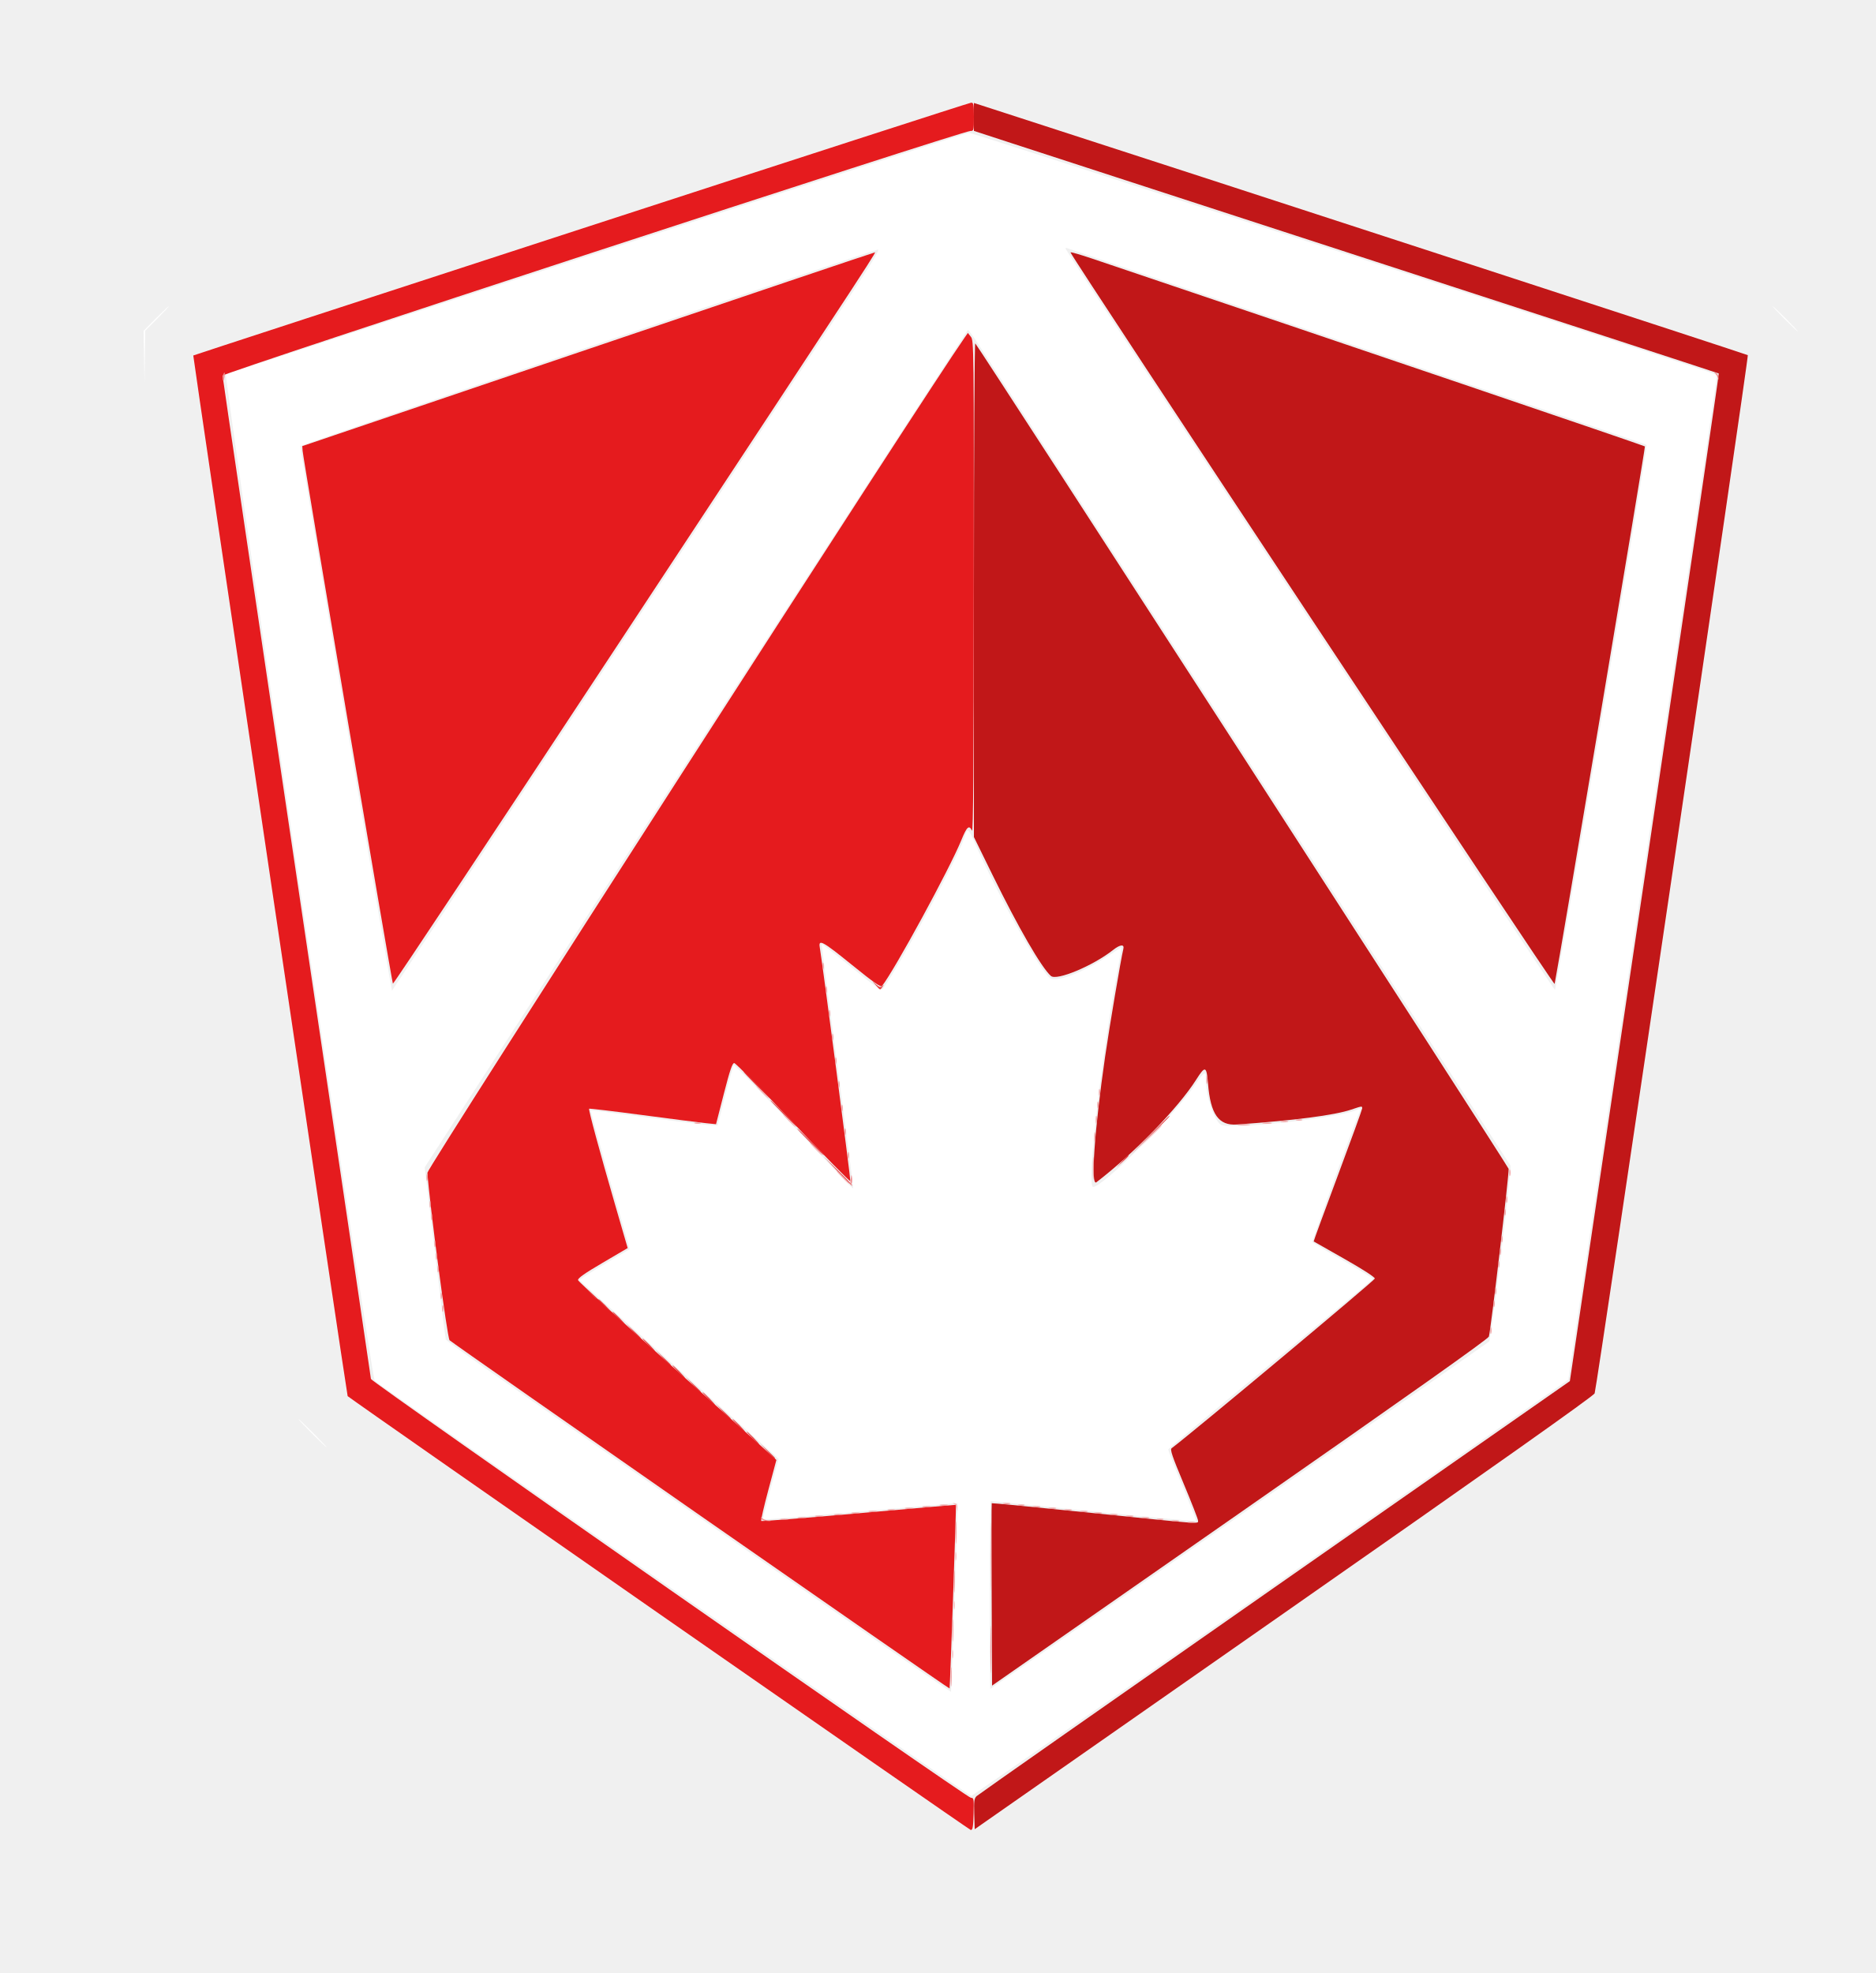
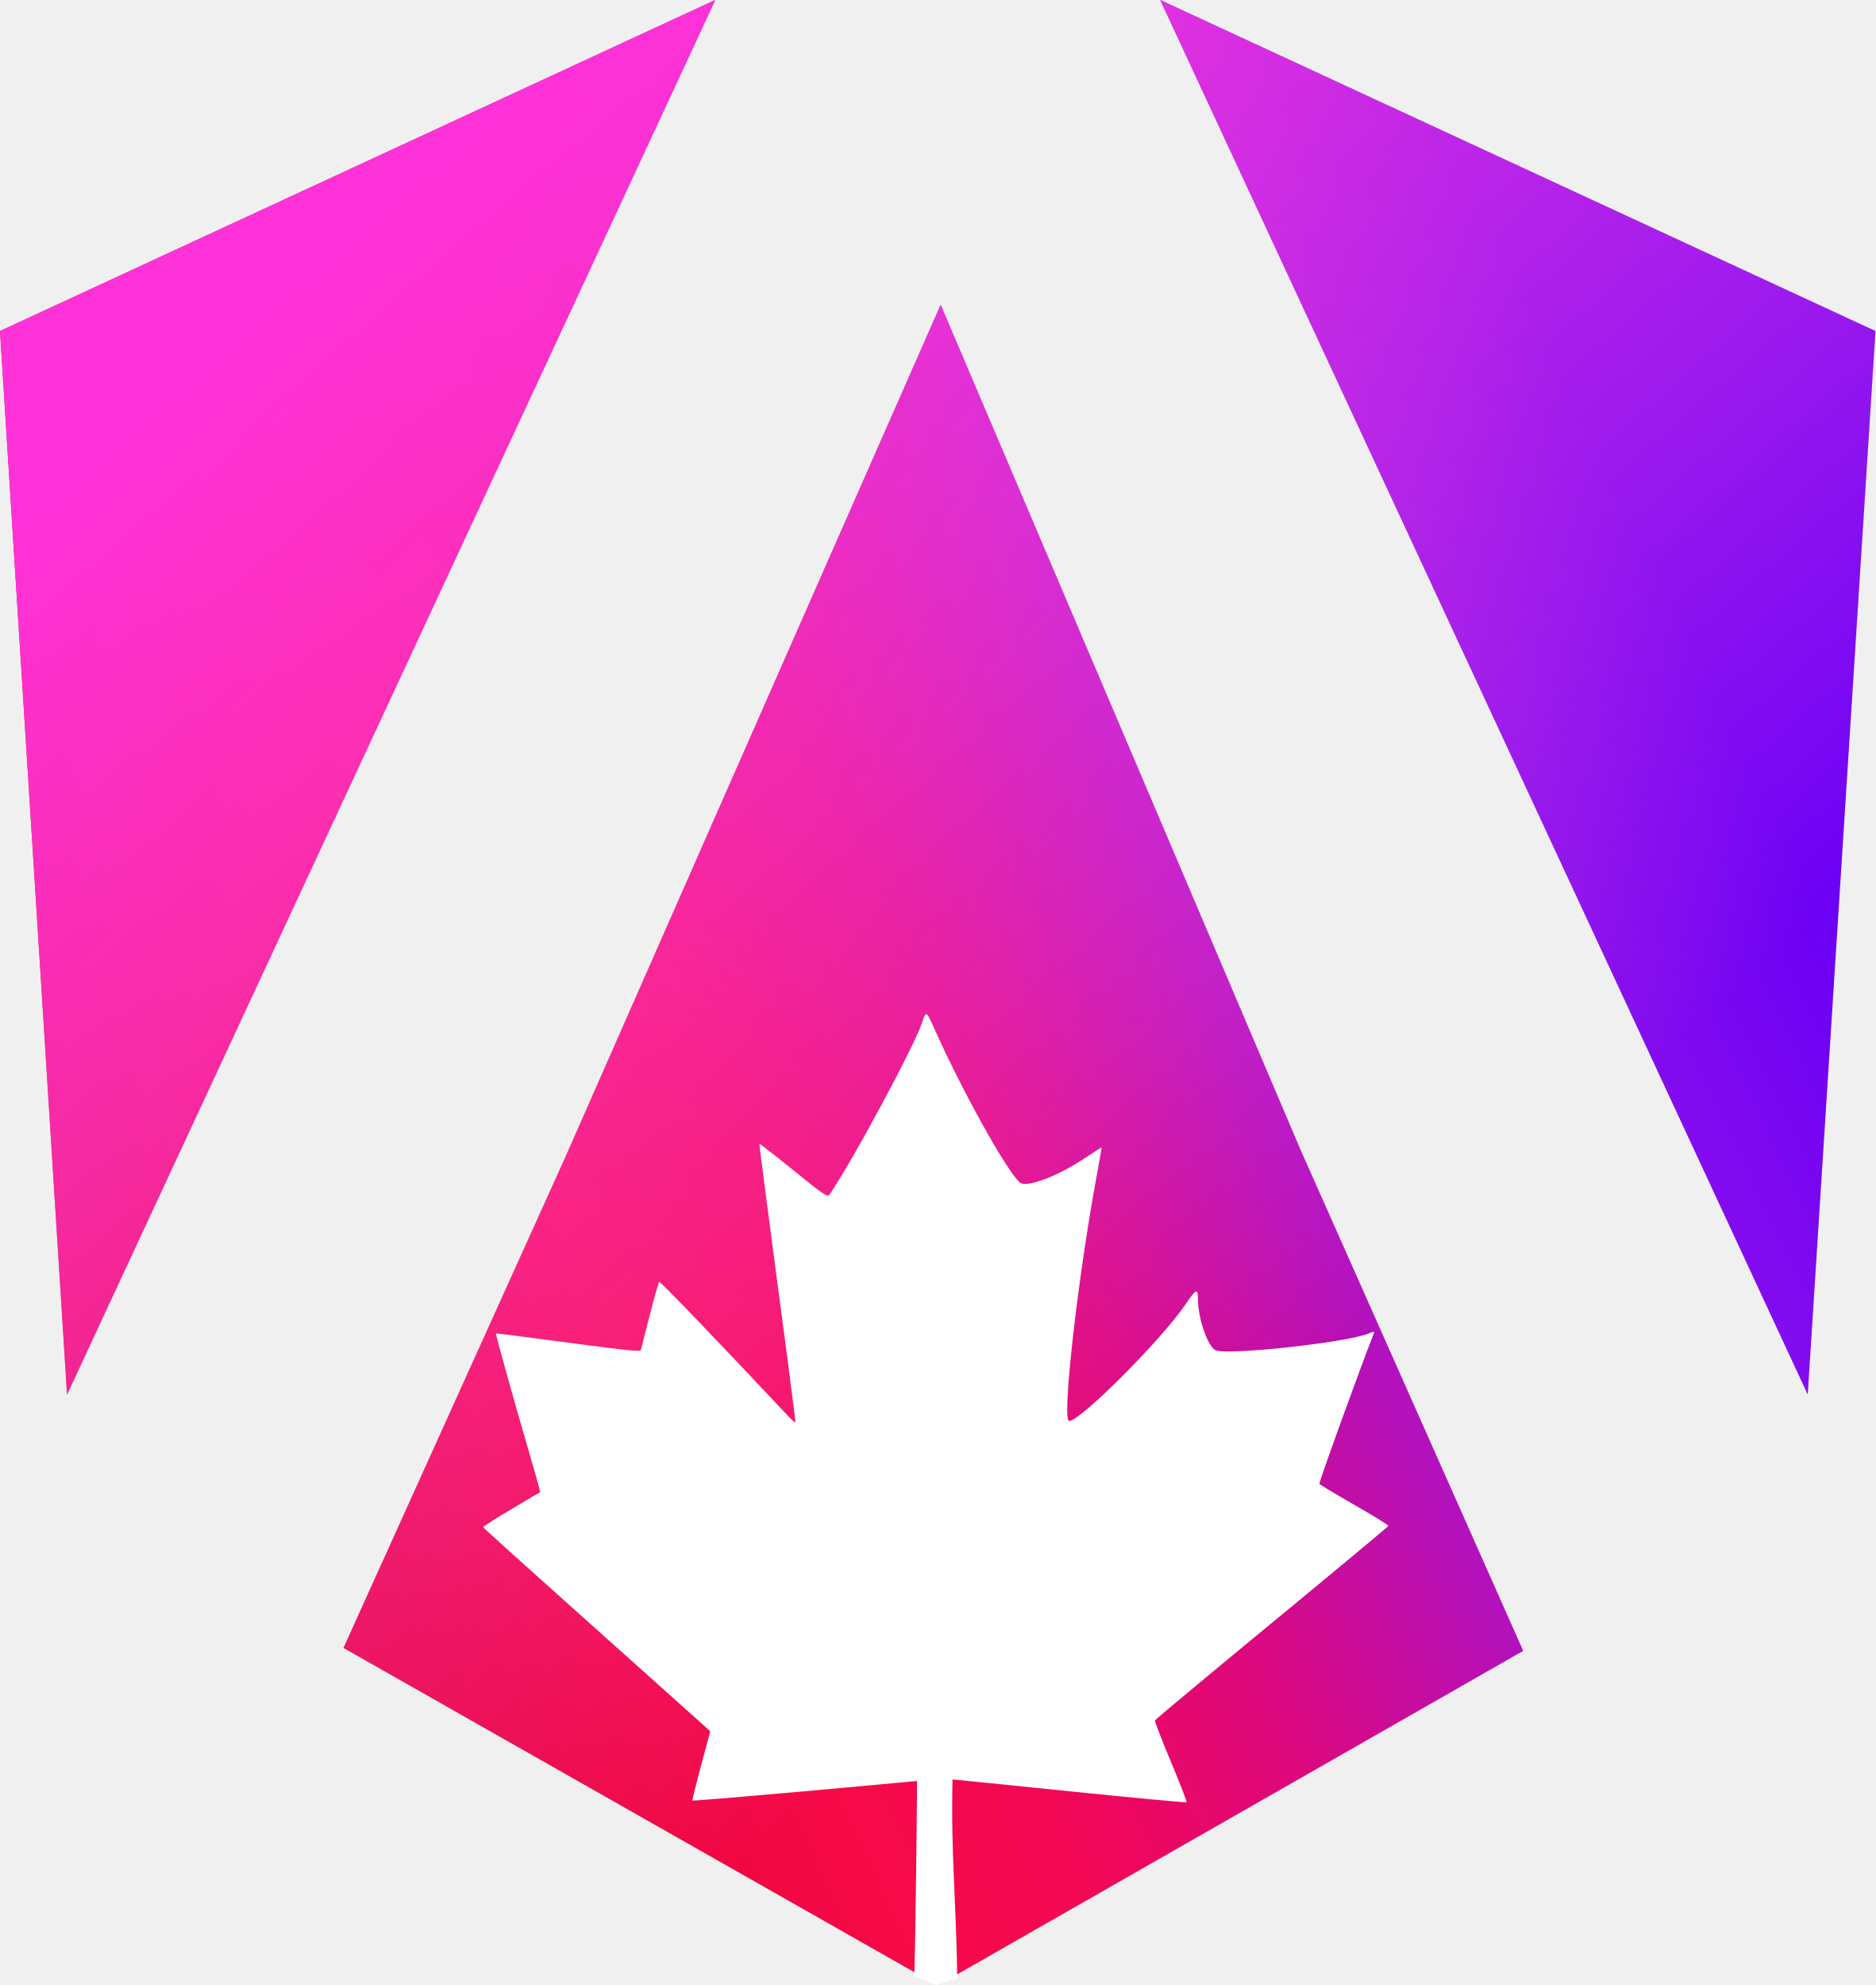
- <svg xmlns="http://www.w3.org/2000/svg" id="svg" version="1.1" width="400" height="420.875" style="display: block;">
-   <g id="svgg">
-     <path id="path0" d="M127.273 54.005 C 84.032 68.109,48.449 79.726,48.200 79.819 C 47.662 80.020,79.250 293.834,79.915 294.491 C 81.063 295.625,206.843 383.190,207.197 383.102 C 207.428 383.044,236.175 363.041,271.077 338.650 L 334.536 294.304 350.444 187.174 C 359.193 128.253,366.309 80.008,366.257 79.963 C 365.822 79.590,207.340 28.292,206.713 28.321 C 206.262 28.342,170.513 39.900,127.273 54.005 M289.562 73.899 C 323.359 85.332,351.115 94.784,351.243 94.902 C 351.489 95.130,332.033 210.782,331.684 211.166 C 331.518 211.348,227.733 54.159,227.311 53.086 C 227.239 52.904,227.391 52.835,227.648 52.932 C 227.904 53.030,255.766 62.465,289.562 73.899 M182.897 60.729 C 154.504 103.913,83.659 211.381,83.614 211.336 C 83.435 211.157,63.967 95.471,64.066 95.175 C 64.183 94.824,186.158 53.303,187.274 53.234 C 187.670 53.210,186.315 55.530,182.897 60.729 M33.233 67.945 L 30.622 70.571 30.724 76.110 L 30.826 81.650 30.901 76.102 L 30.976 70.554 33.578 67.937 C 35.009 66.497,36.104 65.320,36.011 65.320 C 35.919 65.320,34.668 66.501,33.233 67.945 M380.640 68.013 C 382.113 69.495,383.393 70.707,383.486 70.707 C 383.578 70.707,382.449 69.495,380.976 68.013 C 379.504 66.532,378.223 65.320,378.130 65.320 C 378.038 65.320,379.167 66.532,380.640 68.013 M208.516 73.148 C 209.520 74.676,235.457 114.714,266.155 162.121 C 296.852 209.529,322.075 248.468,322.205 248.653 C 322.517 249.096,318.069 285.777,317.657 286.156 C 317.157 286.617,211.417 360.269,211.256 360.269 C 211.176 360.269,211.111 351.254,211.111 340.236 C 211.111 329.217,211.225 320.201,211.364 320.199 C 211.503 320.198,221.364 321.194,233.279 322.414 C 245.194 323.634,255.020 324.554,255.115 324.458 C 255.211 324.363,253.893 320.954,252.186 316.884 C 250.480 312.813,249.138 309.339,249.205 309.164 C 249.272 308.988,259.099 300.793,271.044 290.952 C 282.988 281.111,292.796 272.946,292.840 272.809 C 292.883 272.671,290.040 270.913,286.523 268.901 C 283.005 266.889,280.045 265.110,279.945 264.948 C 279.812 264.733,287.619 243.158,290.074 236.955 C 290.288 236.414,290.218 236.405,289.176 236.840 C 285.026 238.574,262.119 241.031,260.430 239.925 C 258.946 238.953,257.260 233.932,257.245 230.443 C 257.236 228.297,256.945 228.430,254.808 231.563 C 250.335 238.117,235.249 253.199,233.165 253.199 C 231.756 253.199,234.774 226.409,238.343 207.239 C 238.860 204.461,239.257 202.150,239.224 202.103 C 239.192 202.055,237.891 202.873,236.334 203.921 C 231.033 207.484,225.144 209.706,223.924 208.603 C 221.375 206.296,213.002 191.198,207.903 179.716 C 206.513 176.584,206.377 176.516,205.723 178.620 C 204.438 182.750,192.641 204.690,188.380 210.872 C 188.004 211.418,187.384 211.003,181.670 206.378 C 178.207 203.575,175.330 201.334,175.276 201.398 C 175.221 201.463,176.737 213.179,178.643 227.436 C 180.550 241.692,182.057 253.409,181.993 253.473 C 181.929 253.537,181.371 253.051,180.753 252.393 C 166.339 237.051,156.689 227.022,156.517 227.207 C 156.397 227.336,155.573 230.282,154.685 233.754 L 153.071 240.067 151.872 240.060 C 151.213 240.056,145.143 239.313,138.384 238.408 C 131.625 237.503,126.060 236.796,126.019 236.836 C 125.917 236.933,129.760 250.691,132.316 259.380 C 133.452 263.243,134.335 266.443,134.278 266.491 C 134.222 266.539,131.784 267.986,128.862 269.707 C 125.940 271.427,123.591 272.942,123.643 273.072 C 123.695 273.202,132.601 281.229,143.434 290.908 C 154.268 300.587,163.794 309.113,164.605 309.855 L 166.078 311.203 164.359 317.617 C 163.413 321.145,162.691 324.083,162.755 324.146 C 162.818 324.209,172.169 323.434,183.534 322.423 C 194.900 321.412,204.221 320.613,204.248 320.646 C 204.355 320.779,202.967 360.782,202.851 360.897 C 202.783 360.966,182.227 346.730,157.172 329.262 C 132.116 311.794,107.927 294.933,103.419 291.792 C 98.911 288.652,95.164 285.919,95.093 285.718 C 95.022 285.518,93.981 277.177,92.779 267.182 L 90.595 249.011 94.203 243.417 C 123.384 198.175,206.287 70.384,206.460 70.378 C 206.587 70.374,207.513 71.620,208.516 73.148 M66.498 305.724 C 68.157 307.391,69.590 308.754,69.683 308.754 C 69.776 308.754,68.494 307.391,66.835 305.724 C 65.176 304.057,63.743 302.694,63.650 302.694 C 63.558 302.694,64.839 304.057,66.498 305.724 " stroke="none" fill="#ffffff" fill-rule="evenodd" />
-     <path id="path1" d="M207.744 24.943 L 207.744 27.923 215.909 30.584 C 220.400 32.048,256.120 43.667,295.286 56.405 C 334.453 69.142,366.558 79.613,366.631 79.673 C 366.704 79.733,359.586 128.121,350.814 187.201 L 334.864 294.619 271.893 338.595 C 237.259 362.782,208.652 382.828,208.320 383.143 C 207.808 383.629,207.733 384.199,207.815 386.959 L 207.912 390.203 273.906 344.099 C 318.758 312.765,339.980 297.751,340.152 297.230 C 340.670 295.665,373.079 75.976,372.824 75.759 C 372.620 75.585,255.353 37.356,214.731 24.221 L 207.744 21.962 207.744 24.943 M228.344 53.846 C 228.949 55.421,331.510 210.405,331.614 209.901 C 332.553 205.338,351.018 95.392,350.873 95.228 C 350.720 95.054,287.116 73.442,233.058 55.195 C 230.407 54.300,228.286 53.693,228.344 53.846 M207.744 125.741 L 207.744 178.552 211.724 186.667 C 217.227 197.885,222.124 206.357,224.161 208.182 C 225.377 209.271,233.126 206.039,237.422 202.651 C 238.944 201.451,239.883 201.361,239.617 202.441 C 239.117 204.470,236.631 219.154,235.726 225.421 C 233.445 241.229,232.617 253.161,233.869 252.200 C 241.966 245.980,251.312 236.370,255.161 230.307 C 257.091 227.268,257.370 227.360,257.678 231.145 C 258.212 237.693,259.953 240.154,263.854 239.877 C 276.241 238.996,284.662 237.898,288.219 236.699 C 290.572 235.906,290.574 235.906,290.566 236.448 C 290.563 236.679,288.216 243.145,285.350 250.816 C 282.484 258.487,280.176 264.788,280.221 264.819 C 280.266 264.850,283.218 266.528,286.781 268.548 C 290.763 270.807,293.260 272.421,293.263 272.739 C 293.265 273.110,254.004 305.897,249.925 308.930 C 249.548 309.211,250.026 310.622,252.509 316.554 C 254.185 320.557,255.556 324.077,255.556 324.374 C 255.556 325.105,256.797 325.195,232.849 322.733 C 221.193 321.535,211.608 320.603,211.549 320.662 C 211.491 320.720,211.481 329.499,211.529 340.169 L 211.616 359.570 264.478 322.726 C 300.647 297.517,317.420 285.640,317.593 285.113 C 317.972 283.960,321.954 250.118,321.804 249.331 C 321.696 248.769,208.937 74.253,208.032 73.249 C 207.872 73.072,207.744 96.442,207.744 125.741 " stroke="none" fill="#c11718" fill-rule="evenodd" />
-     <path id="path2" d="" stroke="none" fill="#cb2727" fill-rule="evenodd" />
-     <path id="path3" d="M123.949 48.824 C 78.511 63.620,41.286 75.773,41.229 75.831 C 41.117 75.943,74.011 297.705,74.156 297.819 C 76.535 299.686,206.731 390.340,207.071 390.366 C 207.484 390.397,207.593 389.774,207.672 386.953 C 207.762 383.689,207.731 383.502,207.091 383.502 C 206.275 383.502,79.125 294.728,79.125 294.158 C 79.125 293.939,72.003 245.815,63.300 187.216 C 54.596 128.617,47.475 80.427,47.475 80.125 C 47.475 79.557,205.297 27.924,206.987 27.939 C 207.717 27.946,207.744 27.836,207.744 24.916 C 207.744 22.247,207.674 21.888,207.155 21.904 C 206.831 21.914,169.388 34.028,123.949 48.824 M125.253 74.546 L 64.478 95.161 64.546 96.149 C 64.663 97.831,83.599 209.581,83.810 209.833 C 83.920 209.963,105.675 177.179,132.156 136.979 C 190.554 48.327,186.935 53.866,186.436 53.902 C 186.211 53.918,158.678 63.208,125.253 74.546 M205.801 71.961 C 197.394 83.969,91.105 249.207,91.169 250.168 C 91.602 256.647,95.412 285.429,95.899 285.899 C 96.699 286.670,202.429 360.309,202.556 360.183 C 202.652 360.087,204.002 321.095,203.912 321.002 C 203.890 320.979,194.580 321.788,183.223 322.800 C 171.866 323.811,162.485 324.550,162.377 324.442 C 162.268 324.333,162.952 321.362,163.896 317.839 L 165.613 311.434 164.035 309.977 C 163.168 309.175,153.670 300.670,142.929 291.076 C 132.189 281.483,123.356 273.381,123.301 273.073 C 123.229 272.665,124.660 271.654,128.545 269.373 L 133.888 266.234 131.240 257.107 C 127.872 245.500,125.488 236.689,125.667 236.511 C 125.743 236.434,130.871 237.044,137.061 237.866 C 143.252 238.688,149.310 239.462,150.525 239.585 L 152.734 239.811 154.410 233.289 C 155.696 228.285,156.209 226.768,156.617 226.768 C 156.908 226.768,162.577 232.511,169.213 239.530 C 175.849 246.550,181.328 252.143,181.389 251.960 C 181.486 251.670,175.383 205.024,174.866 202.104 C 174.536 200.241,175.454 200.741,181.797 205.885 C 186.227 209.476,187.894 210.650,188.133 210.346 C 190.851 206.879,202.630 185.220,205.067 179.209 C 206.235 176.327,206.712 175.902,207.333 177.189 C 207.598 177.737,207.705 163.408,207.721 125.306 C 207.744 73.946,207.728 72.645,207.100 71.846 L 206.455 71.027 205.801 71.961 " stroke="none" fill="#e51b1e" fill-rule="evenodd" />
-     <path id="path4" d="" stroke="none" fill="#d95253" fill-rule="evenodd" />
-     <path id="path5" d="M186.843 210.185 C 187.810 211.282,187.689 211.253,188.242 210.522 C 188.621 210.022,188.617 209.996,188.218 210.351 C 187.838 210.690,187.585 210.626,186.888 210.014 L 186.027 209.259 186.843 210.185 M161.279 231.481 C 162.845 233.056,164.202 234.343,164.295 234.343 C 164.387 234.343,163.182 233.056,161.616 231.481 C 160.050 229.907,158.693 228.620,158.601 228.620 C 158.508 228.620,159.714 229.907,161.279 231.481 M167.003 237.542 C 168.569 239.116,169.926 240.404,170.019 240.404 C 170.111 240.404,168.906 239.116,167.340 237.542 C 165.774 235.968,164.417 234.680,164.325 234.680 C 164.232 234.680,165.437 235.968,167.003 237.542 M245.113 242.340 L 240.909 246.633 245.202 242.429 C 249.190 238.524,249.648 238.047,249.406 238.047 C 249.357 238.047,247.425 239.979,245.113 242.340 M172.727 243.603 C 174.293 245.177,175.650 246.465,175.743 246.465 C 175.835 246.465,174.630 245.177,173.064 243.603 C 171.498 242.029,170.141 240.741,170.049 240.741 C 169.956 240.741,171.161 242.029,172.727 243.603 M239.376 247.727 L 238.215 248.990 239.478 247.830 C 240.653 246.750,240.896 246.465,240.638 246.465 C 240.582 246.465,240.014 247.033,239.376 247.727 M178.628 249.834 C 180.290 251.595,181.719 252.991,181.803 252.936 C 181.887 252.881,180.528 251.440,178.782 249.735 L 175.607 246.633 178.628 249.834 M125.575 275.505 C 126.970 276.992,127.273 277.259,127.273 277.006 C 127.273 276.952,126.553 276.232,125.673 275.407 L 124.074 273.906 125.575 275.505 M128.788 278.451 C 129.511 279.192,130.179 279.798,130.271 279.798 C 130.364 279.798,129.848 279.192,129.125 278.451 C 128.401 277.710,127.734 277.104,127.641 277.104 C 127.549 277.104,128.065 277.710,128.788 278.451 M131.818 281.145 C 132.541 281.886,133.209 282.492,133.302 282.492 C 133.394 282.492,132.878 281.886,132.155 281.145 C 131.432 280.404,130.764 279.798,130.671 279.798 C 130.579 279.798,131.095 280.404,131.818 281.145 M135.003 283.923 C 136.398 285.409,136.700 285.676,136.700 285.424 C 136.700 285.370,135.981 284.650,135.101 283.824 L 133.502 282.323 135.003 283.923 M138.215 286.869 C 138.939 287.609,139.606 288.215,139.699 288.215 C 139.792 288.215,139.276 287.609,138.552 286.869 C 137.829 286.128,137.161 285.522,137.069 285.522 C 136.976 285.522,137.492 286.128,138.215 286.869 M141.400 289.646 C 142.795 291.133,143.098 291.400,143.098 291.148 C 143.098 291.094,142.378 290.374,141.498 289.548 L 139.899 288.047 141.400 289.646 M144.613 292.593 C 145.336 293.333,146.004 293.939,146.096 293.939 C 146.189 293.939,145.673 293.333,144.949 292.593 C 144.226 291.852,143.559 291.246,143.466 291.246 C 143.373 291.246,143.889 291.852,144.613 292.593 M147.797 295.370 C 149.193 296.857,149.495 297.124,149.495 296.871 C 149.495 296.817,148.775 296.098,147.896 295.272 L 146.296 293.771 147.797 295.370 M151.010 298.316 C 151.733 299.057,152.401 299.663,152.494 299.663 C 152.586 299.663,152.070 299.057,151.347 298.316 C 150.623 297.576,149.956 296.970,149.863 296.970 C 149.771 296.970,150.287 297.576,151.010 298.316 M154.195 301.094 C 155.590 302.581,155.892 302.848,155.892 302.595 C 155.892 302.541,155.173 301.822,154.293 300.996 L 152.694 299.495 154.195 301.094 M157.407 304.040 C 158.131 304.781,158.798 305.387,158.891 305.387 C 158.983 305.387,158.467 304.781,157.744 304.040 C 157.021 303.300,156.353 302.694,156.261 302.694 C 156.168 302.694,156.684 303.300,157.407 304.040 M160.438 306.734 C 161.161 307.475,161.829 308.081,161.921 308.081 C 162.014 308.081,161.498 307.475,160.774 306.734 C 160.051 305.993,159.384 305.387,159.291 305.387 C 159.198 305.387,159.714 305.993,160.438 306.734 M163.622 309.512 C 165.018 310.998,165.320 311.266,165.320 311.013 C 165.320 310.959,164.600 310.239,163.721 309.414 L 162.121 307.912 163.622 309.512 " stroke="none" fill="#e83c3f" fill-rule="evenodd" />
-     <path id="path6" d="" stroke="none" fill="#ed6264" fill-rule="evenodd" />
-     <path id="path7" d="" stroke="none" fill="#e27b7c" fill-rule="evenodd" />
-     <path id="path8" d="M47.604 79.947 C 47.502 80.214,47.477 80.706,47.550 81.041 C 47.632 81.421,47.747 81.239,47.857 80.556 C 48.040 79.409,47.921 79.121,47.604 79.947 M365.870 79.688 C 366.080 79.841,366.335 80.269,366.437 80.640 C 366.583 81.171,366.610 81.141,366.560 80.498 C 366.526 80.049,366.271 79.621,365.993 79.546 C 365.660 79.456,365.618 79.504,365.870 79.688 M175.499 206.061 C 175.499 206.709,175.568 206.974,175.653 206.650 C 175.738 206.326,175.738 205.795,175.653 205.471 C 175.568 205.147,175.499 205.412,175.499 206.061 M176.172 211.111 C 176.172 211.759,176.242 212.024,176.326 211.700 C 176.411 211.376,176.411 210.846,176.326 210.522 C 176.242 210.198,176.172 210.463,176.172 211.111 M176.846 216.162 C 176.846 216.810,176.915 217.075,177.000 216.751 C 177.084 216.427,177.084 215.896,177.000 215.572 C 176.915 215.248,176.846 215.513,176.846 216.162 M177.519 221.212 C 177.519 221.860,177.588 222.125,177.673 221.801 C 177.758 221.477,177.758 220.947,177.673 220.623 C 177.588 220.299,177.519 220.564,177.519 221.212 M178.193 226.263 C 178.193 226.911,178.262 227.176,178.347 226.852 C 178.431 226.528,178.431 225.997,178.347 225.673 C 178.262 225.349,178.193 225.614,178.193 226.263 M257.331 230.303 C 257.331 231.136,257.396 231.477,257.477 231.061 C 257.557 230.644,257.557 229.962,257.477 229.545 C 257.396 229.129,257.331 229.470,257.331 230.303 M178.866 231.313 C 178.866 231.961,178.935 232.226,179.020 231.902 C 179.105 231.578,179.105 231.048,179.020 230.724 C 178.935 230.400,178.866 230.665,178.866 231.313 M234.422 232.997 C 234.422 233.645,234.491 233.910,234.576 233.586 C 234.660 233.262,234.660 232.731,234.576 232.407 C 234.491 232.083,234.422 232.348,234.422 232.997 M234.085 235.690 C 234.085 236.338,234.154 236.604,234.239 236.279 C 234.324 235.955,234.324 235.425,234.239 235.101 C 234.154 234.777,234.085 235.042,234.085 235.690 M179.539 236.364 C 179.539 237.012,179.609 237.277,179.693 236.953 C 179.778 236.629,179.778 236.098,179.693 235.774 C 179.609 235.450,179.539 235.715,179.539 236.364 M233.755 238.889 C 233.759 239.630,233.828 239.893,233.908 239.474 C 233.989 239.055,233.986 238.449,233.901 238.127 C 233.817 237.805,233.751 238.148,233.755 238.889 M276.515 238.953 C 276.839 239.037,277.370 239.037,277.694 238.953 C 278.018 238.868,277.753 238.799,277.104 238.799 C 276.456 238.799,276.191 238.868,276.515 238.953 M273.320 239.295 C 273.739 239.376,274.345 239.373,274.667 239.289 C 274.989 239.204,274.646 239.138,273.906 239.142 C 273.165 239.146,272.902 239.215,273.320 239.295 M148.232 239.626 C 148.556 239.711,149.087 239.711,149.411 239.626 C 149.735 239.541,149.470 239.472,148.822 239.472 C 148.173 239.472,147.908 239.541,148.232 239.626 M269.449 239.636 C 269.961 239.713,270.718 239.711,271.133 239.631 C 271.547 239.551,271.128 239.488,270.202 239.490 C 269.276 239.493,268.937 239.558,269.449 239.636 M264.226 239.974 C 264.827 240.049,265.812 240.049,266.414 239.974 C 267.016 239.900,266.524 239.838,265.320 239.838 C 264.116 239.838,263.624 239.900,264.226 239.974 M180.213 241.414 C 180.213 242.062,180.282 242.327,180.367 242.003 C 180.451 241.679,180.451 241.149,180.367 240.825 C 180.282 240.501,180.213 240.766,180.213 241.414 M233.430 242.593 C 233.432 243.519,233.498 243.857,233.575 243.346 C 233.652 242.834,233.650 242.076,233.570 241.662 C 233.490 241.248,233.427 241.667,233.430 242.593 M180.886 246.465 C 180.886 247.113,180.955 247.378,181.040 247.054 C 181.125 246.730,181.125 246.199,181.040 245.875 C 180.955 245.551,180.886 245.816,180.886 246.465 M233.124 249.158 C 233.124 251.288,233.179 252.159,233.245 251.094 C 233.312 250.029,233.312 248.287,233.245 247.222 C 233.179 246.157,233.124 247.029,233.124 249.158 M321.964 250.168 C 321.964 250.816,322.033 251.082,322.118 250.758 C 322.202 250.434,322.202 249.903,322.118 249.579 C 322.033 249.255,321.964 249.520,321.964 250.168 M90.987 251.178 C 90.987 251.827,91.056 252.092,91.141 251.768 C 91.226 251.444,91.226 250.913,91.141 250.589 C 91.056 250.265,90.987 250.530,90.987 251.178 M181.455 251.599 C 181.355 252.323,181.406 252.735,181.575 252.566 C 181.738 252.404,181.817 251.835,181.750 251.304 C 181.639 250.414,181.616 250.437,181.455 251.599 M321.290 255.892 C 321.290 256.540,321.360 256.806,321.444 256.481 C 321.529 256.157,321.529 255.627,321.444 255.303 C 321.360 254.979,321.290 255.244,321.290 255.892 M91.661 256.902 C 91.661 257.551,91.730 257.816,91.815 257.492 C 91.899 257.168,91.899 256.637,91.815 256.313 C 91.730 255.989,91.661 256.254,91.661 256.902 M320.954 258.586 C 320.954 259.234,321.023 259.499,321.108 259.175 C 321.192 258.851,321.192 258.321,321.108 257.997 C 321.023 257.673,320.954 257.938,320.954 258.586 M91.997 259.596 C 91.997 260.244,92.067 260.509,92.151 260.185 C 92.236 259.861,92.236 259.331,92.151 259.007 C 92.067 258.683,91.997 258.948,91.997 259.596 M320.280 264.310 C 320.280 264.958,320.349 265.223,320.434 264.899 C 320.519 264.575,320.519 264.045,320.434 263.721 C 320.349 263.396,320.280 263.662,320.280 264.310 M92.671 265.320 C 92.671 265.968,92.740 266.233,92.825 265.909 C 92.909 265.585,92.909 265.055,92.825 264.731 C 92.740 264.407,92.671 264.672,92.671 265.320 M319.943 267.003 C 319.943 267.652,320.013 267.917,320.097 267.593 C 320.182 267.269,320.182 266.738,320.097 266.414 C 320.013 266.090,319.943 266.355,319.943 267.003 M93.007 268.013 C 93.007 268.662,93.077 268.927,93.161 268.603 C 93.246 268.279,93.246 267.748,93.161 267.424 C 93.077 267.100,93.007 267.365,93.007 268.013 M319.607 269.697 C 319.607 270.345,319.676 270.610,319.761 270.286 C 319.845 269.962,319.845 269.432,319.761 269.108 C 319.676 268.784,319.607 269.049,319.607 269.697 M93.344 270.707 C 93.344 271.355,93.413 271.620,93.498 271.296 C 93.583 270.972,93.583 270.442,93.498 270.118 C 93.413 269.794,93.344 270.059,93.344 270.707 M318.933 275.421 C 318.933 276.069,319.003 276.334,319.087 276.010 C 319.172 275.686,319.172 275.156,319.087 274.832 C 319.003 274.508,318.933 274.773,318.933 275.421 M94.018 276.431 C 94.018 277.079,94.087 277.344,94.171 277.020 C 94.256 276.696,94.256 276.166,94.171 275.842 C 94.087 275.518,94.018 275.783,94.018 276.431 M318.597 278.114 C 318.597 278.763,318.666 279.028,318.751 278.704 C 318.835 278.380,318.835 277.849,318.751 277.525 C 318.666 277.201,318.597 277.466,318.597 278.114 M94.354 279.125 C 94.354 279.773,94.424 280.038,94.508 279.714 C 94.593 279.390,94.593 278.859,94.508 278.535 C 94.424 278.211,94.354 278.476,94.354 279.125 M317.923 283.838 C 317.923 284.487,317.993 284.752,318.077 284.428 C 318.162 284.104,318.162 283.573,318.077 283.249 C 317.993 282.925,317.923 283.190,317.923 283.838 M214.061 320.777 C 214.480 320.857,215.086 320.854,215.408 320.770 C 215.730 320.686,215.387 320.620,214.646 320.624 C 213.906 320.627,213.642 320.696,214.061 320.777 M200.589 321.113 C 201.006 321.193,201.688 321.193,202.104 321.113 C 202.521 321.033,202.180 320.967,201.347 320.967 C 200.513 320.967,200.173 321.033,200.589 321.113 M217.256 321.108 C 217.580 321.192,218.110 321.192,218.434 321.108 C 218.758 321.023,218.493 320.954,217.845 320.954 C 217.197 320.954,216.932 321.023,217.256 321.108 M196.886 321.450 C 197.302 321.530,197.984 321.530,198.401 321.450 C 198.817 321.369,198.476 321.304,197.643 321.304 C 196.810 321.304,196.469 321.369,196.886 321.450 M220.458 321.450 C 220.877 321.531,221.483 321.528,221.805 321.443 C 222.127 321.359,221.785 321.293,221.044 321.297 C 220.303 321.301,220.040 321.370,220.458 321.450 M193.182 321.786 C 193.598 321.867,194.280 321.867,194.697 321.786 C 195.114 321.706,194.773 321.641,193.939 321.641 C 193.106 321.641,192.765 321.706,193.182 321.786 M223.825 321.787 C 224.244 321.867,224.850 321.864,225.172 321.780 C 225.494 321.696,225.152 321.630,224.411 321.634 C 223.670 321.637,223.407 321.706,223.825 321.787 M189.482 322.124 C 189.901 322.204,190.507 322.201,190.829 322.117 C 191.151 322.033,190.808 321.967,190.067 321.970 C 189.327 321.974,189.063 322.043,189.482 322.124 M227.192 322.124 C 227.611 322.204,228.217 322.201,228.539 322.117 C 228.861 322.033,228.519 321.967,227.778 321.970 C 227.037 321.974,226.774 322.043,227.192 322.124 M185.438 322.460 C 185.854 322.540,186.536 322.540,186.953 322.460 C 187.370 322.380,187.029 322.314,186.195 322.314 C 185.362 322.314,185.021 322.380,185.438 322.460 M230.559 322.460 C 230.978 322.541,231.584 322.538,231.906 322.454 C 232.228 322.369,231.886 322.303,231.145 322.307 C 230.404 322.311,230.141 322.380,230.559 322.460 M181.734 322.797 C 182.151 322.877,182.832 322.877,183.249 322.797 C 183.666 322.716,183.325 322.651,182.492 322.651 C 181.658 322.651,181.317 322.716,181.734 322.797 M233.590 322.797 C 234.009 322.878,234.615 322.875,234.937 322.790 C 235.259 322.706,234.916 322.640,234.175 322.644 C 233.434 322.648,233.171 322.717,233.590 322.797 M178.030 323.133 C 178.447 323.213,179.129 323.213,179.545 323.133 C 179.962 323.053,179.621 322.987,178.788 322.987 C 177.955 322.987,177.614 323.053,178.030 323.133 M236.957 323.134 C 237.376 323.214,237.982 323.211,238.304 323.127 C 238.626 323.043,238.283 322.977,237.542 322.981 C 236.801 322.984,236.538 323.053,236.957 323.134 M173.990 323.470 C 174.407 323.550,175.088 323.550,175.505 323.470 C 175.922 323.390,175.581 323.324,174.747 323.324 C 173.914 323.324,173.573 323.390,173.990 323.470 M203.831 326.936 C 203.831 329.066,203.886 329.937,203.953 328.872 C 204.019 327.807,204.019 326.065,203.953 325.000 C 203.886 323.935,203.831 324.806,203.831 326.936 M240.324 323.470 C 240.743 323.551,241.349 323.548,241.671 323.464 C 241.993 323.379,241.650 323.313,240.909 323.317 C 240.168 323.321,239.905 323.390,240.324 323.470 M162.374 323.906 C 162.458 324.217,162.953 324.429,163.662 324.458 C 164.718 324.502,164.730 324.492,163.806 324.344 C 163.251 324.255,162.671 324.006,162.518 323.791 C 162.329 323.527,162.282 323.565,162.374 323.906 M170.286 323.807 C 170.703 323.887,171.385 323.887,171.801 323.807 C 172.218 323.726,171.877 323.661,171.044 323.661 C 170.210 323.661,169.870 323.726,170.286 323.807 M243.691 323.807 C 244.110 323.888,244.716 323.885,245.038 323.800 C 245.360 323.716,245.017 323.650,244.276 323.654 C 243.535 323.658,243.272 323.727,243.691 323.807 M166.582 324.143 C 166.999 324.224,167.681 324.224,168.098 324.143 C 168.514 324.063,168.173 323.997,167.340 323.997 C 166.507 323.997,166.166 324.063,166.582 324.143 M246.886 324.138 C 247.210 324.223,247.740 324.223,248.064 324.138 C 248.388 324.053,248.123 323.984,247.475 323.984 C 246.827 323.984,246.561 324.053,246.886 324.138 M250.088 324.481 C 250.507 324.561,251.113 324.558,251.435 324.474 C 251.757 324.389,251.414 324.324,250.673 324.327 C 249.933 324.331,249.669 324.400,250.088 324.481 M253.455 324.817 C 253.874 324.898,254.480 324.895,254.802 324.810 C 255.124 324.726,254.781 324.660,254.040 324.664 C 253.300 324.668,253.036 324.737,253.455 324.817 M203.494 337.374 C 203.494 339.503,203.549 340.375,203.616 339.310 C 203.683 338.245,203.683 336.503,203.616 335.438 C 203.549 334.373,203.494 335.244,203.494 337.374 M211.257 351.852 C 211.257 356.389,211.304 358.245,211.363 355.976 C 211.421 353.708,211.421 349.996,211.363 347.727 C 211.304 345.459,211.257 347.315,211.257 351.852 M203.158 347.811 C 203.158 349.941,203.212 350.812,203.279 349.747 C 203.346 348.683,203.346 346.940,203.279 345.875 C 203.212 344.811,203.158 345.682,203.158 347.811 M202.817 357.744 C 202.817 359.596,202.874 360.311,202.942 359.332 C 203.010 358.354,203.010 356.839,202.941 355.965 C 202.872 355.092,202.816 355.892,202.817 357.744 " stroke="none" fill="#f18c8e" fill-rule="evenodd" />
-     <path id="path9" d="M162.458 232.997 C 163.181 233.737,163.849 234.343,163.941 234.343 C 164.034 234.343,163.518 233.737,162.795 232.997 C 162.071 232.256,161.404 231.650,161.311 231.650 C 161.219 231.650,161.735 232.256,162.458 232.997 M168.182 239.057 C 168.905 239.798,169.573 240.404,169.665 240.404 C 169.758 240.404,169.242 239.798,168.519 239.057 C 167.795 238.316,167.128 237.710,167.035 237.710 C 166.942 237.710,167.459 238.316,168.182 239.057 M245.277 242.508 L 242.929 244.949 245.370 242.602 C 247.638 240.421,247.965 240.067,247.718 240.067 C 247.667 240.067,246.568 241.166,245.277 242.508 M173.906 245.118 C 174.629 245.859,175.297 246.465,175.389 246.465 C 175.482 246.465,174.966 245.859,174.242 245.118 C 173.519 244.377,172.852 243.771,172.759 243.771 C 172.666 243.771,173.182 244.377,173.906 245.118 M179.630 251.178 C 180.353 251.919,181.021 252.525,181.113 252.525 C 181.206 252.525,180.690 251.919,179.966 251.178 C 179.243 250.438,178.575 249.832,178.483 249.832 C 178.390 249.832,178.906 250.438,179.630 251.178 M203.431 320.747 C 203.745 320.841,204.062 321.324,204.136 321.822 C 204.259 322.641,204.269 322.631,204.240 321.720 C 204.217 320.972,204.035 320.695,203.535 320.645 C 203.048 320.596,203.019 320.624,203.431 320.747 M211.263 332.155 C 211.263 338.636,211.308 341.240,211.363 337.941 C 211.418 334.642,211.418 329.339,211.363 326.157 C 211.308 322.974,211.263 325.673,211.263 332.155 M203.795 331.987 C 203.795 332.820,203.861 333.161,203.941 332.744 C 204.022 332.327,204.022 331.646,203.941 331.229 C 203.861 330.812,203.795 331.153,203.795 331.987 M203.459 342.424 C 203.459 343.258,203.524 343.598,203.605 343.182 C 203.685 342.765,203.685 342.083,203.605 341.667 C 203.524 341.250,203.459 341.591,203.459 342.424 M203.122 352.862 C 203.122 353.695,203.188 354.036,203.268 353.620 C 203.348 353.203,203.348 352.521,203.268 352.104 C 203.188 351.688,203.122 352.029,203.122 352.862 " stroke="none" fill="#f6b6b7" fill-rule="evenodd" />
-     <path id="path10" d="" stroke="none" fill="#f9cdce" fill-rule="evenodd" />
-     <path id="path11" d="" stroke="none" fill="#f8e2e2" fill-rule="evenodd" />
+ <svg xmlns="http://www.w3.org/2000/svg" fill="none" viewBox="0 0 3484.375 529.138" width="500" version="1.1" id="svg31" height="529.138">
+   <defs id="defs29">
+     <linearGradient id="b" x1="49.009" x2="225.829" y1="213.75" y2="129.722" gradientUnits="userSpaceOnUse" gradientTransform="translate(0.6412564,646.6479)">
+       <stop stop-color="#E40035" id="stop8" />
+       <stop offset=".24" stop-color="#F60A48" id="stop10" />
+       <stop offset=".352" stop-color="#F20755" id="stop12" />
+       <stop offset=".494" stop-color="#DC087D" id="stop14" />
+       <stop offset=".745" stop-color="#9717E7" id="stop16" />
+       <stop offset="1" stop-color="#6C00F5" id="stop18" />
+     </linearGradient>
+     <linearGradient id="c" x1="41.025" x2="156.741" y1="28.344" y2="160.344" gradientUnits="userSpaceOnUse" gradientTransform="translate(0.6412564,646.6479)">
+       <stop stop-color="#FF31D9" id="stop21" />
+       <stop offset="1" stop-color="#FF5BE1" stop-opacity="0" id="stop23" />
+     </linearGradient>
+   </defs>
+   <g transform="matrix(15.68994,0,0,15.68994,-2.3534912e-6,0.3657533)" id="g32">
+     <g transform="translate(-0.2959698,-746.2823)" style="display:inline" id="layer1">
+       <g transform="translate(-0.3452864,-1.035865)" id="g967">
+         <path fill="url(#b)" d="m 222.718,685.84 -8.019,125.923 -76.671,-165.115 z m -41.711,156.265 -67.948,38.828 -1.434,-0.056 -1.427,0.003 -68.883,-39.121 26.195,-57.943 87.129,-1.036 z m -68.982,-159.369 42.615,100.045 -87.129,1.036 z M 8.578,811.763 0.641,685.84 85.331,646.648 Z" id="path2" style="fill:url(#b)" />
+         <g id="g962">
+           <path style="fill:url(#c)" id="path4" d="m 222.718,685.84 -8.019,125.923 -76.671,-165.115 z m -41.711,155.922 -67.581,38.929 -1.964,-0.143 -1.803,-0.022 -68.343,-38.765 26.195,-57.943 87.129,-1.036 z m -68.982,-159.026 42.615,100.045 -87.129,1.036 z M 8.578,811.763 0.641,685.84 85.331,646.648 Z" fill="url(#c)" />
+         </g>
+       </g>
+     </g>
+     <g transform="translate(-0.29597,-746.2823)" style="display:inline" id="layer2">
+       <path style="display:block;fill:#ffffff;stroke-width:0.633" id="path0" d="m 113.65,879.819 c -0.162,-9.964 -0.757,-14.443 -0.566,-23.525 0.088,-10e-4 6.335,0.63 13.882,1.403 7.548,0.773 13.772,1.356 13.832,1.295 0.061,-0.06 -0.774,-2.22 -1.855,-4.798 -1.081,-2.579 -1.931,-4.779 -1.888,-4.89 0.042,-0.111 6.267,-5.303 13.834,-11.537 7.566,-6.234 13.779,-11.406 13.807,-11.493 0.027,-0.087 -1.774,-1.201 -4.002,-2.476 -2.229,-1.275 -4.104,-2.401 -4.167,-2.504 -0.085,-0.136 4.861,-13.803 6.416,-17.732 0.135,-0.343 0.091,-0.348 -0.569,-0.073 -2.629,1.098 -17.139,2.655 -18.209,1.954 -0.94,-0.616 -2.008,-3.796 -2.018,-6.006 -0.005,-1.359 -0.19,-1.275 -1.544,0.709 -2.833,4.152 -12.39,13.706 -13.71,13.706 -0.893,0 1.019,-16.97 3.28,-29.114 0.328,-1.76 0.579,-3.224 0.558,-3.253 -0.02,-0.031 -0.844,0.488 -1.831,1.152 -3.358,2.257 -7.088,3.665 -7.861,2.966 -1.615,-1.461 -6.919,-11.025 -10.149,-18.299 -0.881,-1.984 -0.967,-2.027 -1.381,-0.694 -0.814,2.616 -8.287,16.514 -10.986,20.43 -0.238,0.346 -0.631,0.083 -4.25,-2.847 -2.194,-1.776 -4.016,-3.195 -4.05,-3.155 -0.035,0.041 0.926,7.463 2.133,16.494 1.208,9.031 2.163,16.453 2.122,16.493 -0.041,0.04 -0.394,-0.267 -0.786,-0.684 -9.131,-9.719 -15.244,-16.071 -15.352,-15.954 -0.076,0.082 -0.598,1.948 -1.161,4.147 l -1.022,3.999 -0.76,-0.003 c -0.417,-10e-4 -4.263,-0.473 -8.544,-1.046 -4.282,-0.573 -7.807,-1.021 -7.833,-0.996 -0.065,0.062 2.37,8.777 3.989,14.281 0.72,2.447 1.279,4.474 1.243,4.505 -0.035,0.031 -1.58,0.947 -3.431,2.037 -1.851,1.09 -3.339,2.049 -3.306,2.132 0.033,0.083 5.675,5.167 12.537,11.298 6.863,6.131 12.897,11.532 13.411,12.002 l 0.933,0.854 -1.089,4.063 c -0.599,2.235 -1.057,4.096 -1.016,4.136 0.04,0.039 5.963,-0.451 13.163,-1.091 7.2,-0.64 13.403,-1.243 13.42,-1.222 0.052,0.065 -0.212,21.131 -0.321,23.18 l 2.671,0.968" stroke="none" fill="#ffffff" fill-rule="evenodd" />
+     </g>
  </g>
</svg>
